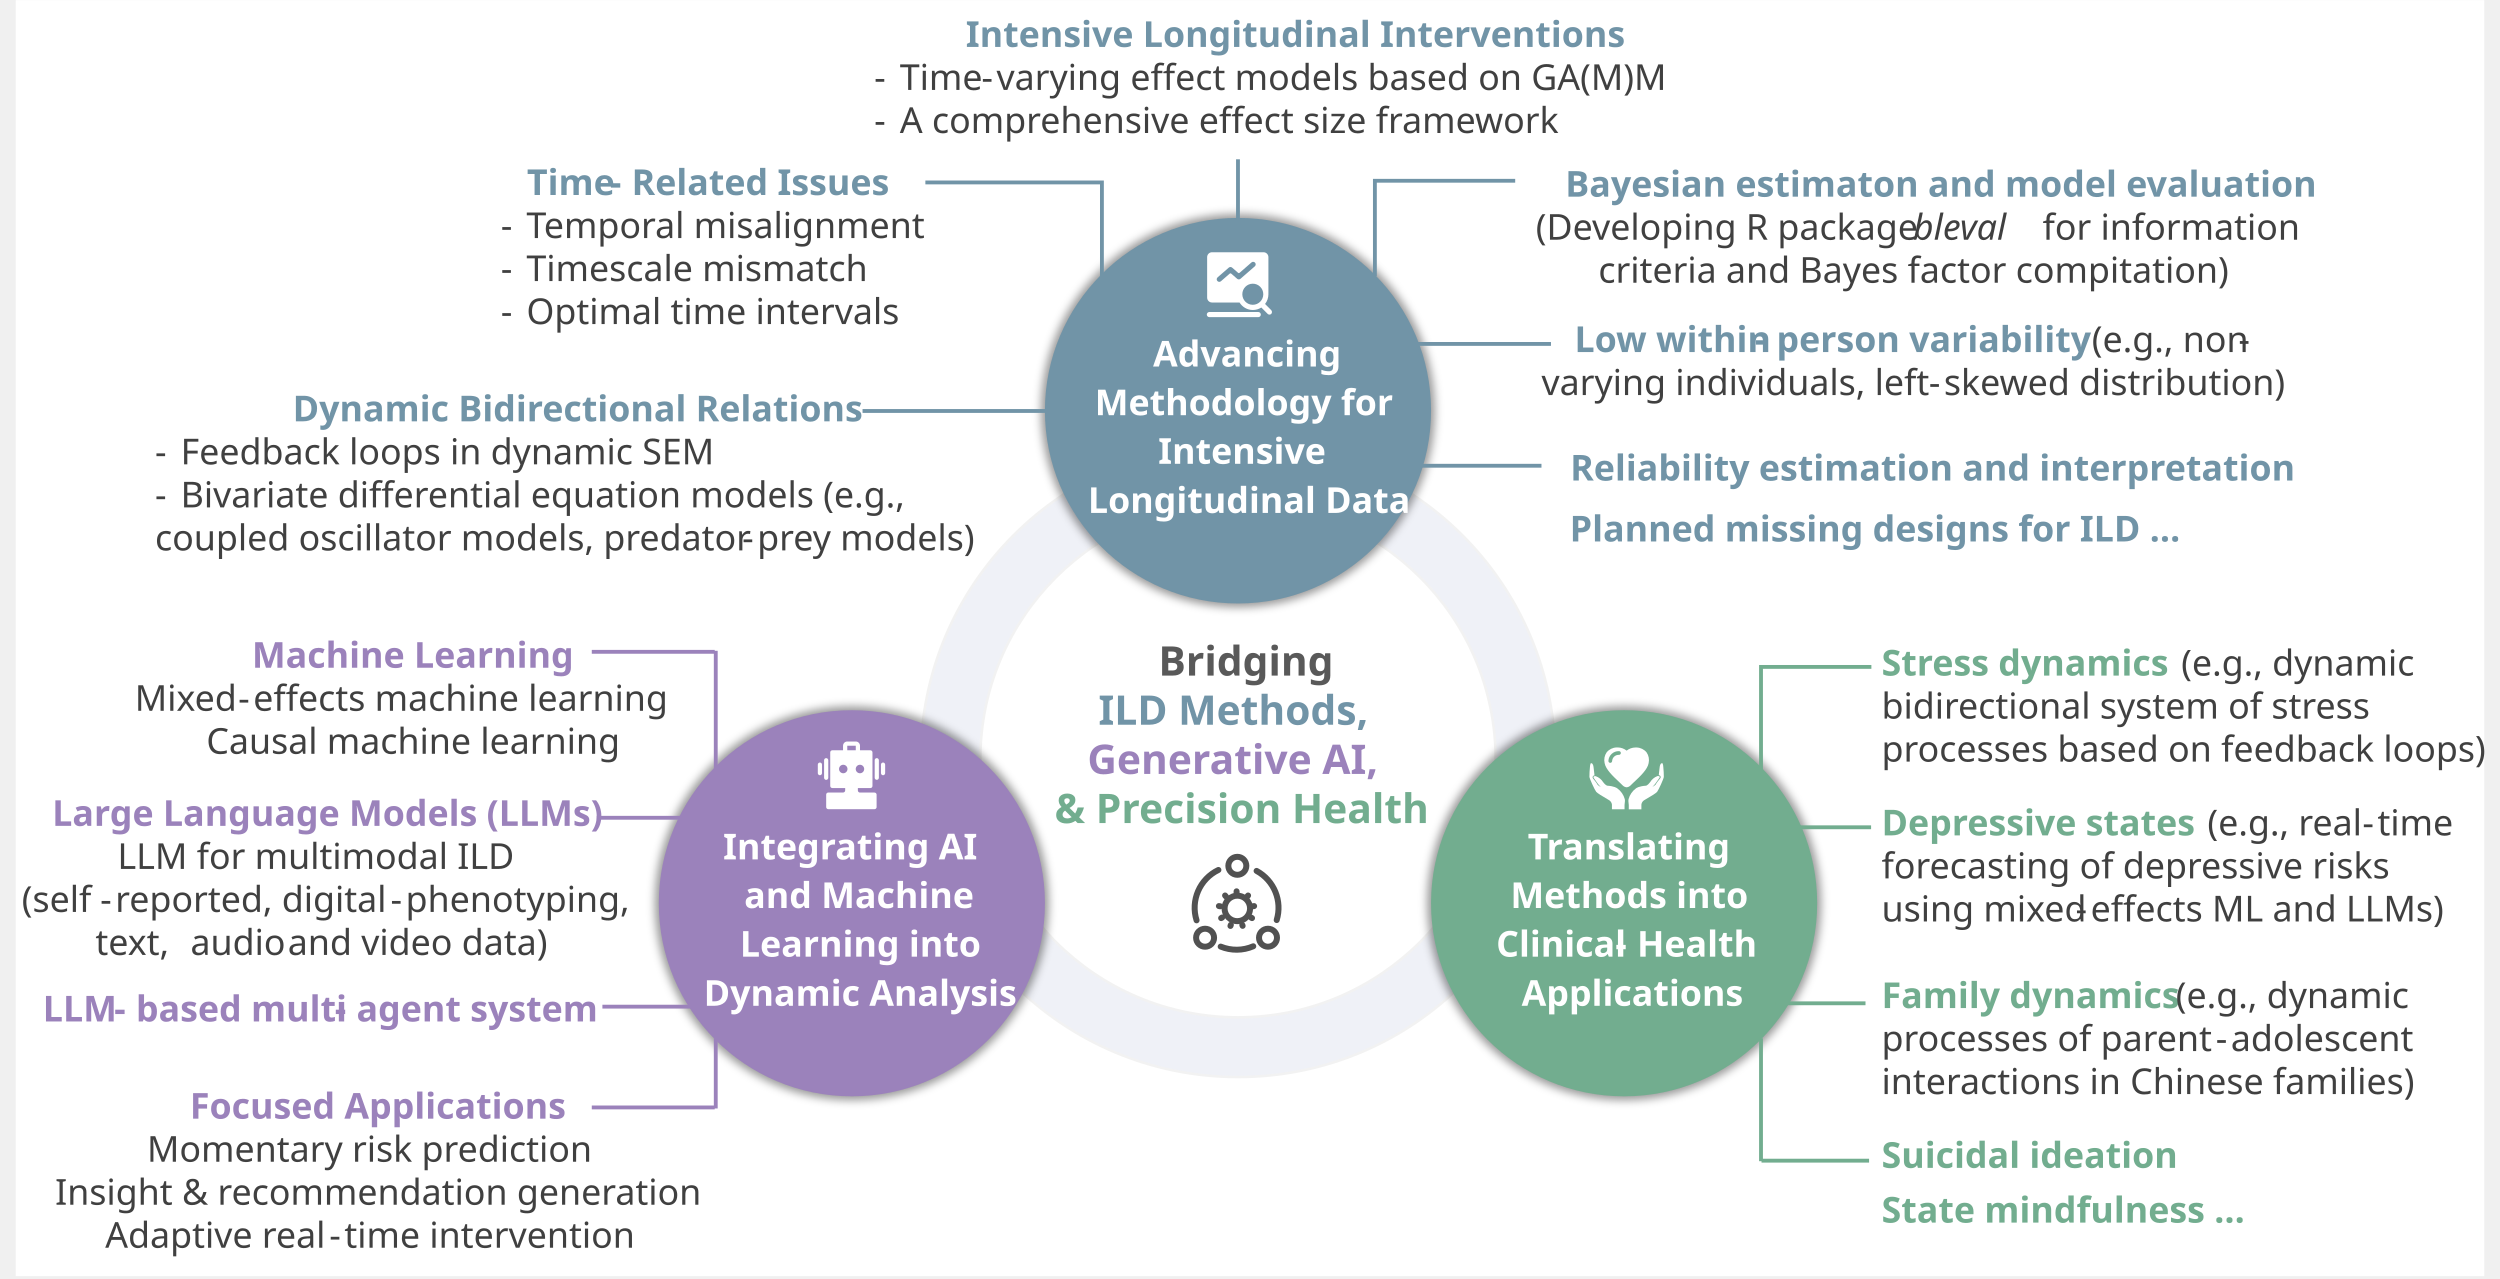
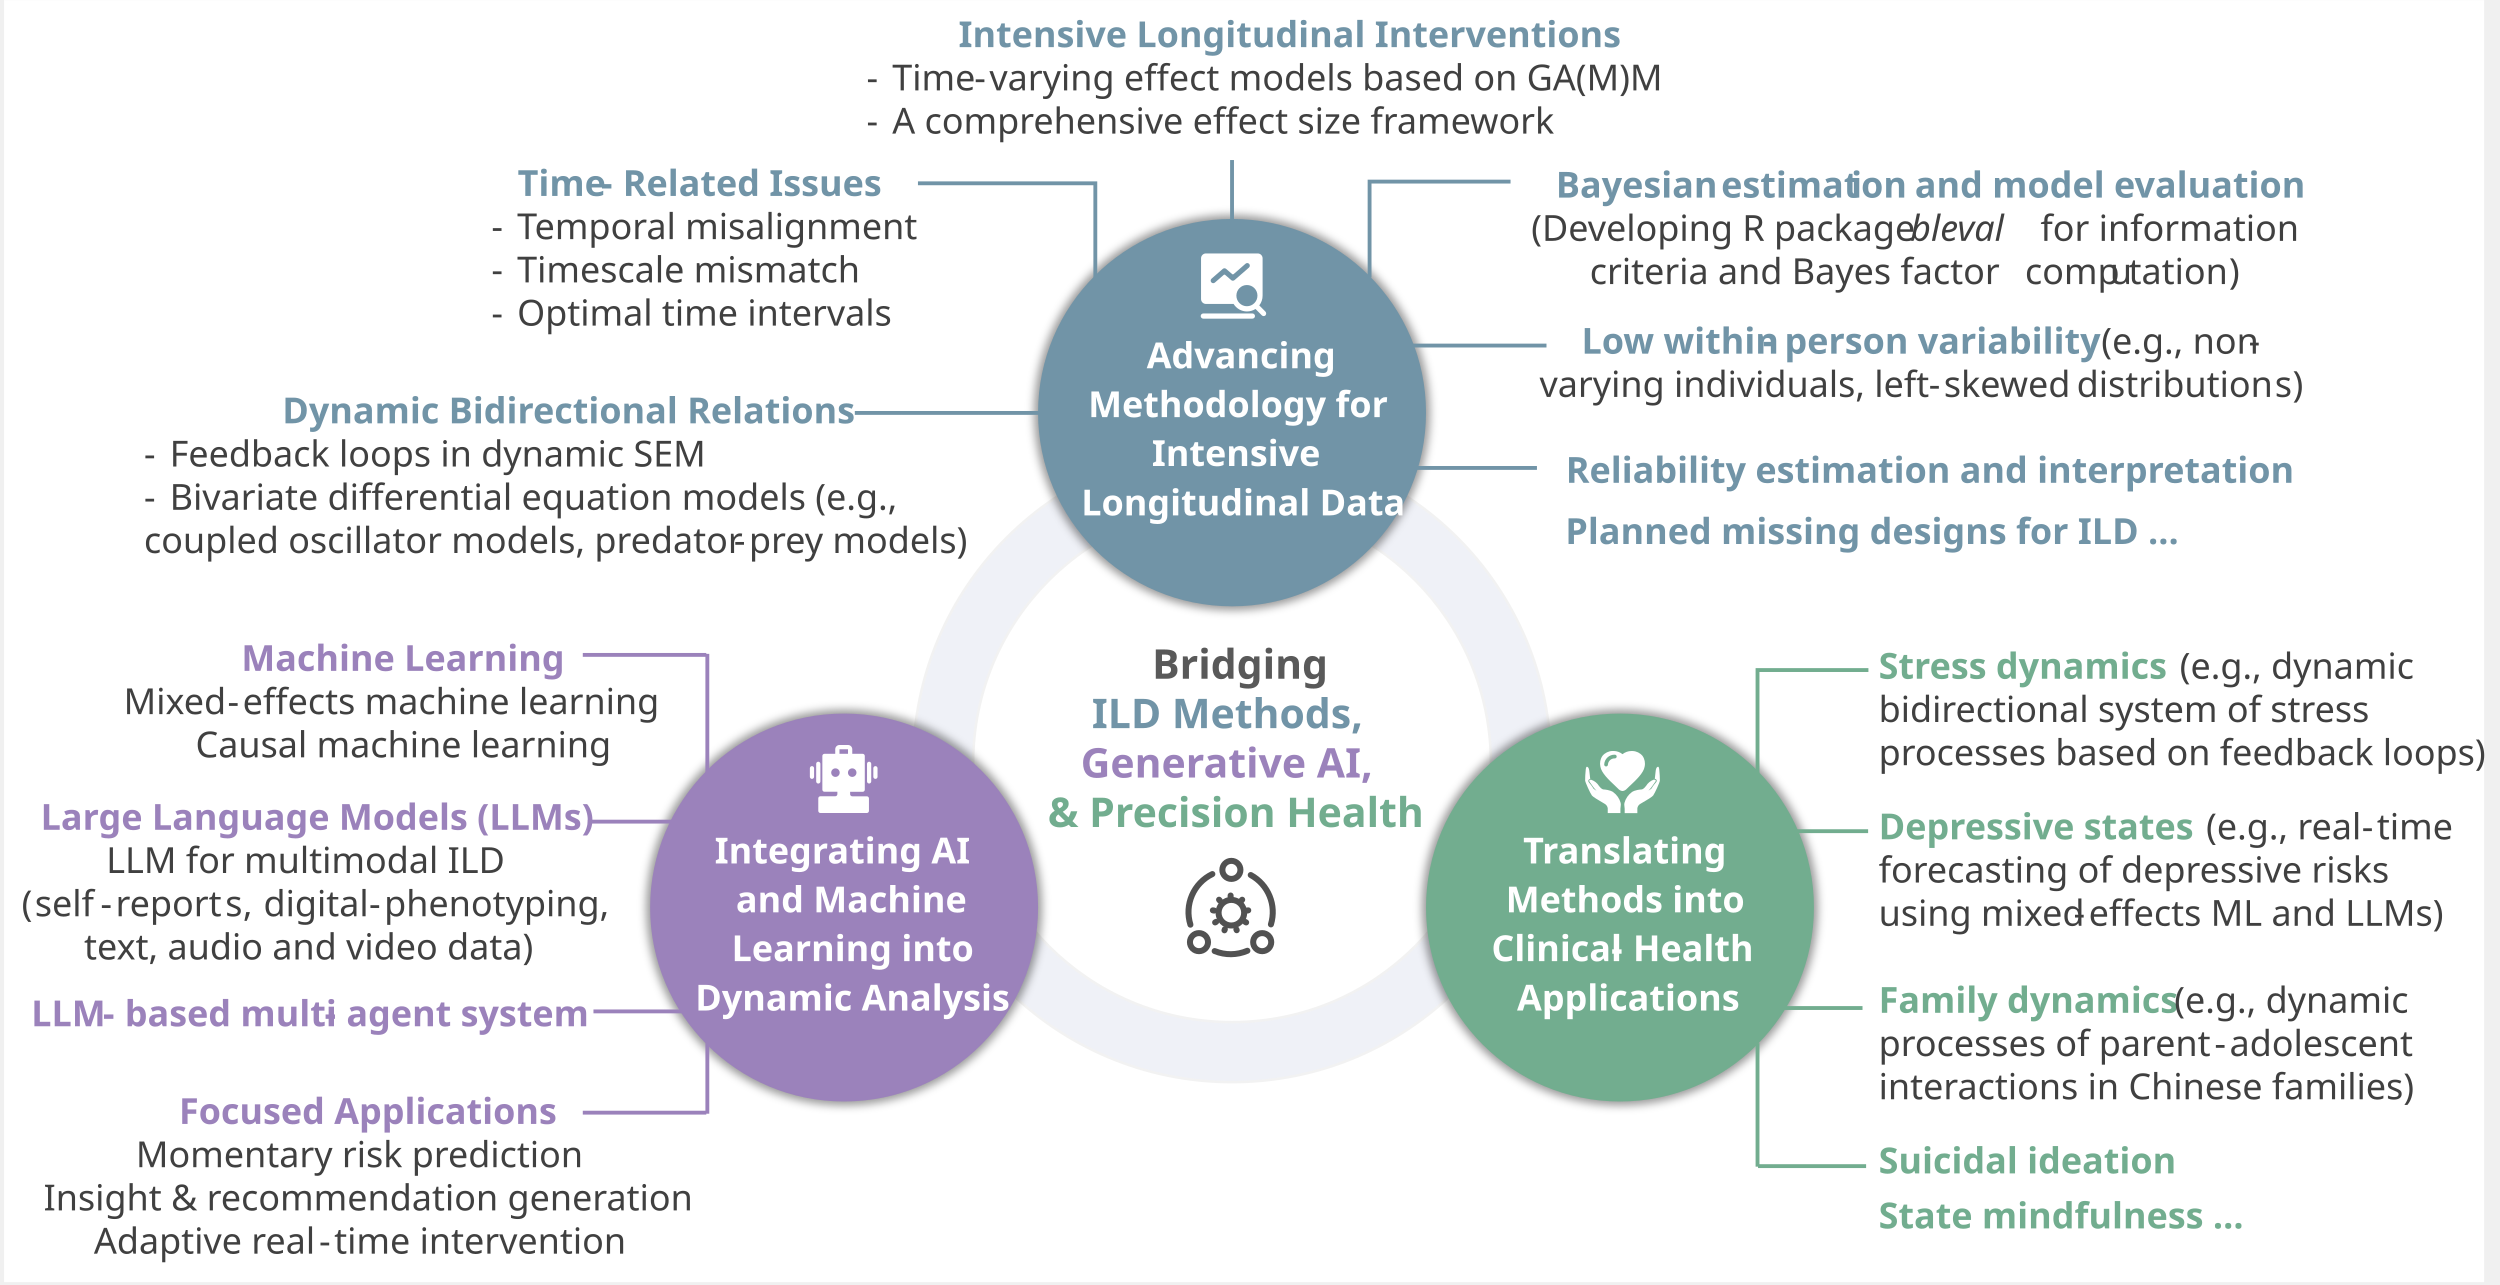
- <svg xmlns="http://www.w3.org/2000/svg" width="4474" height="2288" xml:space="preserve" overflow="hidden">
+ <svg xmlns="http://www.w3.org/2000/svg" width="4453" height="2288" xml:space="preserve" overflow="hidden">
  <defs>
    <filter id="fx0" x="-10%" y="-10%" width="120%" height="120%" filterUnits="userSpaceOnUse" primitiveUnits="userSpaceOnUse">
      <feComponentTransfer color-interpolation-filters="sRGB">
        <feFuncR type="discrete" tableValues="0 0" />
        <feFuncG type="discrete" tableValues="0 0" />
        <feFuncB type="discrete" tableValues="0 0" />
        <feFuncA type="linear" slope="0.4" intercept="0" />
      </feComponentTransfer>
      <feGaussianBlur stdDeviation="7.639 7.639" />
    </filter>
    <filter id="fx1" x="-10%" y="-10%" width="120%" height="120%" filterUnits="userSpaceOnUse" primitiveUnits="userSpaceOnUse">
      <feComponentTransfer color-interpolation-filters="sRGB">
        <feFuncR type="discrete" tableValues="0 0" />
        <feFuncG type="discrete" tableValues="0 0" />
        <feFuncB type="discrete" tableValues="0 0" />
        <feFuncA type="linear" slope="0.4" intercept="0" />
      </feComponentTransfer>
      <feGaussianBlur stdDeviation="7.639 7.639" />
    </filter>
    <filter id="fx2" x="-10%" y="-10%" width="120%" height="120%" filterUnits="userSpaceOnUse" primitiveUnits="userSpaceOnUse">
      <feComponentTransfer color-interpolation-filters="sRGB">
        <feFuncR type="discrete" tableValues="0 0" />
        <feFuncG type="discrete" tableValues="0 0" />
        <feFuncB type="discrete" tableValues="0 0" />
        <feFuncA type="linear" slope="0.4" intercept="0" />
      </feComponentTransfer>
      <feGaussianBlur stdDeviation="7.639 7.639" />
    </filter>
  </defs>
-   <g transform="translate(30 -45)">
+   <g transform="translate(9 -45)">
    <rect x="0.5" y="47.5" width="4413" height="2279" stroke="#FFFFFF" stroke-width="4.583" stroke-miterlimit="8" fill="#FFFFFF" />
    <path d="M1617.5 1404.5C1617.5 1090.8 1871.8 836.5 2185.5 836.5 2499.2 836.5 2753.5 1090.8 2753.5 1404.5 2753.5 1718.2 2499.2 1972.5 2185.5 1972.5 1871.8 1972.5 1617.5 1718.2 1617.5 1404.5ZM1724.39 1404.5C1724.39 1659.17 1930.83 1865.61 2185.5 1865.61 2440.17 1865.61 2646.61 1659.17 2646.61 1404.5 2646.61 1149.83 2440.17 943.386 2185.5 943.386 1930.83 943.386 1724.39 1149.83 1724.39 1404.5Z" stroke="#F2F2F2" stroke-width="4.583" stroke-miterlimit="8" fill="#EFF1F7" fill-rule="evenodd" />
    <g filter="url(#fx0)" transform="translate(1809 404)">
      <g>
        <path d="M24.09 376C24.09 181.651 181.869 24.1 376.5 24.1 571.131 24.1 728.91 181.651 728.91 376 728.91 570.349 571.131 727.9 376.5 727.9 181.869 727.9 24.09 570.349 24.09 376Z" fill="#7194A7" fill-rule="evenodd" />
      </g>
    </g>
    <path d="M1840 780C1840 589.462 1994.69 435 2185.5 435 2376.31 435 2531 589.462 2531 780 2531 970.538 2376.31 1125 2185.5 1125 1994.69 1125 1840 970.538 1840 780Z" fill="#7194A7" fill-rule="evenodd" />
    <text fill="#FFFFFF" font-family="Comic Sans MS,Comic Sans MS_MSFontService,sans-serif" font-weight="700" font-size="64" transform="matrix(1 0 0 1 2033.5 701)">Advancing </text>
    <text fill="#FFFFFF" font-family="Comic Sans MS,Comic Sans MS_MSFontService,sans-serif" font-weight="700" font-size="64" transform="matrix(1 0 0 1 1929.23 788)">Methodology for </text>
    <text fill="#FFFFFF" font-family="Comic Sans MS,Comic Sans MS_MSFontService,sans-serif" font-weight="700" font-size="64" transform="matrix(1 0 0 1 2042.66 875)">Intensive </text>
    <text fill="#FFFFFF" font-family="Comic Sans MS,Comic Sans MS_MSFontService,sans-serif" font-weight="700" font-size="64" transform="matrix(1 0 0 1 1916.9 963)">Longitudinal Data</text>
    <g filter="url(#fx1)" transform="translate(1118 1285)">
      <g>
        <path d="M24.09 376.5C24.09 181.869 181.87 24.09 376.5 24.09 571.131 24.09 728.91 181.869 728.91 376.5 728.91 571.131 571.131 728.91 376.5 728.91 181.87 728.91 24.09 571.131 24.09 376.5Z" fill="#9B82BB" fill-rule="evenodd" />
      </g>
    </g>
    <path d="M1149 1661.5C1149 1470.69 1303.69 1316 1494.5 1316 1685.31 1316 1840 1470.69 1840 1661.5 1840 1852.31 1685.31 2007 1494.5 2007 1303.69 2007 1149 1852.31 1149 1661.5Z" fill="#9B82BB" fill-rule="evenodd" />
    <text fill="#FFFFFF" font-family="Comic Sans MS,Comic Sans MS_MSFontService,sans-serif" font-weight="700" font-size="64" transform="matrix(1 0 0 1 1263.97 1583)">Integrating AI </text>
    <text fill="#FFFFFF" font-family="Comic Sans MS,Comic Sans MS_MSFontService,sans-serif" font-weight="700" font-size="64" transform="matrix(1 0 0 1 1301.78 1670)">and Machine </text>
    <text fill="#FFFFFF" font-family="Comic Sans MS,Comic Sans MS_MSFontService,sans-serif" font-weight="700" font-size="64" transform="matrix(1 0 0 1 1294.06 1757)">Learning into </text>
    <text fill="#FFFFFF" font-family="Comic Sans MS,Comic Sans MS_MSFontService,sans-serif" font-weight="700" font-size="64" transform="matrix(1 0 0 1 1229.32 1845)">Dynamic Analysis</text>
    <g filter="url(#fx2)" transform="translate(2500 1285)">
      <g>
        <path d="M24.09 376.5C24.09 181.869 181.869 24.09 376.5 24.09 571.131 24.09 728.91 181.869 728.91 376.5 728.91 571.131 571.131 728.91 376.5 728.91 181.869 728.91 24.09 571.131 24.09 376.5Z" fill="#72AD8F" fill-rule="evenodd" />
      </g>
    </g>
    <path d="M2531 1661.5C2531 1470.69 2685.69 1316 2876.5 1316 3067.31 1316 3222 1470.69 3222 1661.5 3222 1852.31 3067.31 2007 2876.5 2007 2685.69 2007 2531 1852.31 2531 1661.5Z" fill="#72AD8F" fill-rule="evenodd" />
    <text fill="#FFFFFF" font-family="Comic Sans MS,Comic Sans MS_MSFontService,sans-serif" font-weight="700" font-size="64" transform="matrix(1 0 0 1 2703.98 1583)">Translating </text>
    <text fill="#FFFFFF" font-family="Comic Sans MS,Comic Sans MS_MSFontService,sans-serif" font-weight="700" font-size="64" transform="matrix(1 0 0 1 2673.05 1670)">Methods into </text>
    <text fill="#FFFFFF" font-family="Comic Sans MS,Comic Sans MS_MSFontService,sans-serif" font-weight="700" font-size="64" transform="matrix(1 0 0 1 2647.56 1757)">Clinical</text>
    <text fill="#FFFFFF" font-family="Comic Sans MS,Comic Sans MS_MSFontService,sans-serif" font-weight="700" font-size="64" transform="matrix(1 0 0 1 2860.69 1757)">-</text>
    <text fill="#FFFFFF" font-family="Comic Sans MS,Comic Sans MS_MSFontService,sans-serif" font-weight="700" font-size="64" transform="matrix(1 0 0 1 2899.65 1757)">Health </text>
    <text fill="#FFFFFF" font-family="Comic Sans MS,Comic Sans MS_MSFontService,sans-serif" font-weight="700" font-size="64" transform="matrix(1 0 0 1 2693.1 1845)">Applications</text>
    <text fill="#7194A7" font-family="Comic Sans MS,Comic Sans MS_MSFontService,sans-serif" font-weight="700" font-size="64" transform="matrix(1 0 0 1 2780 905)">Reliability estimation and interpretation</text>
    <text fill="#7194A7" font-family="Comic Sans MS,Comic Sans MS_MSFontService,sans-serif" font-weight="700" font-size="64" transform="matrix(1 0 0 1 912.958 394)">Time</text>
    <text fill="#7194A7" font-family="Comic Sans MS,Comic Sans MS_MSFontService,sans-serif" font-weight="700" font-size="64" transform="matrix(1 0 0 1 1061.34 394)">-</text>
    <text fill="#7194A7" font-family="Comic Sans MS,Comic Sans MS_MSFontService,sans-serif" font-weight="700" font-size="64" transform="matrix(1 0 0 1 1100.3 394)">Related Issues</text>
    <text fill="#404040" font-family="Comic Sans MS,Comic Sans MS_MSFontService,sans-serif" font-weight="400" font-size="64" transform="matrix(1 0 0 1 866.277 471)">-</text>
    <text fill="#404040" font-family="Comic Sans MS,Comic Sans MS_MSFontService,sans-serif" font-weight="400" font-size="64" transform="matrix(1 0 0 1 912.11 471)">Temporal misalignment</text>
    <text fill="#404040" font-family="Comic Sans MS,Comic Sans MS_MSFontService,sans-serif" font-weight="400" font-size="64" transform="matrix(1 0 0 1 866.277 548)">-</text>
    <text fill="#404040" font-family="Comic Sans MS,Comic Sans MS_MSFontService,sans-serif" font-weight="400" font-size="64" transform="matrix(1 0 0 1 912.11 548)">Timescale mismatch</text>
    <text fill="#404040" font-family="Comic Sans MS,Comic Sans MS_MSFontService,sans-serif" font-weight="400" font-size="64" transform="matrix(1 0 0 1 866.277 625)">-</text>
    <text fill="#404040" font-family="Comic Sans MS,Comic Sans MS_MSFontService,sans-serif" font-weight="400" font-size="64" transform="matrix(1 0 0 1 912.11 625)">Optimal time intervals</text>
    <text fill="#7194A7" font-family="Comic Sans MS,Comic Sans MS_MSFontService,sans-serif" font-weight="700" font-size="64" transform="matrix(1 0 0 1 493.77 799)">Dynamic Bidirectional Relations</text>
    <text fill="#404040" font-family="Comic Sans MS,Comic Sans MS_MSFontService,sans-serif" font-weight="400" font-size="64" transform="matrix(1 0 0 1 247.416 876)">-</text>
    <text fill="#404040" font-family="Comic Sans MS,Comic Sans MS_MSFontService,sans-serif" font-weight="400" font-size="64" transform="matrix(1 0 0 1 293.25 876)">Feedback loops in dynamic SEM</text>
    <text fill="#404040" font-family="Comic Sans MS,Comic Sans MS_MSFontService,sans-serif" font-weight="400" font-size="64" transform="matrix(1 0 0 1 247.416 953)">-</text>
    <text fill="#404040" font-family="Comic Sans MS,Comic Sans MS_MSFontService,sans-serif" font-weight="400" font-size="64" transform="matrix(1 0 0 1 293.25 953)">Bivariate differential equation models (e.g., </text>
    <text fill="#404040" font-family="Comic Sans MS,Comic Sans MS_MSFontService,sans-serif" font-weight="400" font-size="64" transform="matrix(1 0 0 1 247.416 1030)">coupled oscillator models, predator</text>
    <text fill="#404040" font-family="Comic Sans MS,Comic Sans MS_MSFontService,sans-serif" font-weight="400" font-size="64" transform="matrix(1 0 0 1 1298.15 1030)">-</text>
    <text fill="#404040" font-family="Comic Sans MS,Comic Sans MS_MSFontService,sans-serif" font-weight="400" font-size="64" transform="matrix(1 0 0 1 1325.07 1030)">prey models)</text>
    <path d="M1629.5 371.5 1941.99 371.5 1941.99 536.565" stroke="#7194A7" stroke-width="6.875" stroke-linecap="square" stroke-miterlimit="8" stroke-dasharray="20.625 6.875" fill="none" fill-rule="evenodd" />
    <path d="M0 0 247.647 0 247.647 167.412" stroke="#7194A7" stroke-width="6.875" stroke-linecap="square" stroke-miterlimit="8" stroke-dasharray="20.625 6.875" fill="none" fill-rule="evenodd" transform="matrix(-1 1.22465e-16 1.22465e-16 1 2678.15 368.5)" />
    <text fill="#9B82BB" font-family="Comic Sans MS,Comic Sans MS_MSFontService,sans-serif" font-weight="700" font-size="64" transform="matrix(1 0 0 1 420.867 1240)">Machine Learning</text>
    <text fill="#404040" font-family="Comic Sans MS,Comic Sans MS_MSFontService,sans-serif" font-weight="400" font-size="64" transform="matrix(1 0 0 1 211.18 1317)">Mixed</text>
    <text fill="#404040" font-family="Comic Sans MS,Comic Sans MS_MSFontService,sans-serif" font-weight="400" font-size="64" transform="matrix(1 0 0 1 396.232 1317)">-</text>
    <text fill="#404040" font-family="Comic Sans MS,Comic Sans MS_MSFontService,sans-serif" font-weight="400" font-size="64" transform="matrix(1 0 0 1 423.159 1317)">effects machine learning</text>
    <text fill="#404040" font-family="Comic Sans MS,Comic Sans MS_MSFontService,sans-serif" font-weight="400" font-size="64" transform="matrix(1 0 0 1 339.238 1394)">Causal machine learning</text>
    <text fill="#9B82BB" font-family="Comic Sans MS,Comic Sans MS_MSFontService,sans-serif" font-weight="700" font-size="64" transform="matrix(1 0 0 1 309.797 2047)">Focused Applications</text>
    <text fill="#404040" font-family="Comic Sans MS,Comic Sans MS_MSFontService,sans-serif" font-weight="400" font-size="64" transform="matrix(1 0 0 1 233.026 2124)">Momentary risk prediction</text>
    <text fill="#404040" font-family="Comic Sans MS,Comic Sans MS_MSFontService,sans-serif" font-weight="400" font-size="64" transform="matrix(1 0 0 1 68.5991 2201)">Insight &amp; recommendation generation</text>
    <text fill="#404040" font-family="Comic Sans MS,Comic Sans MS_MSFontService,sans-serif" font-weight="400" font-size="64" transform="matrix(1 0 0 1 158.249 2278)">Adaptive real</text>
    <text fill="#404040" font-family="Comic Sans MS,Comic Sans MS_MSFontService,sans-serif" font-weight="400" font-size="64" transform="matrix(1 0 0 1 559.291 2278)">-</text>
    <text fill="#404040" font-family="Comic Sans MS,Comic Sans MS_MSFontService,sans-serif" font-weight="400" font-size="64" transform="matrix(1 0 0 1 586.218 2278)">time intervention</text>
    <path d="M1032.5 1211.5 1250.91 1211.5 1250.91 1417.49" stroke="#9B82BB" stroke-width="6.875" stroke-linecap="square" stroke-miterlimit="8" stroke-dasharray="20.625 6.875" fill="none" fill-rule="evenodd" />
    <text fill="#9B82BB" font-family="Comic Sans MS,Comic Sans MS_MSFontService,sans-serif" font-weight="700" font-size="64" transform="matrix(1 0 0 1 63.3301 1523)">Large Language Models (LLMs)</text>
    <text fill="#404040" font-family="Comic Sans MS,Comic Sans MS_MSFontService,sans-serif" font-weight="400" font-size="64" transform="matrix(1 0 0 1 180.205 1600)">LLM for multimodal ILD </text>
-     <text fill="#404040" font-family="Comic Sans MS,Comic Sans MS_MSFontService,sans-serif" font-weight="400" font-size="64" transform="matrix(1 0 0 1 8.90303 1677)">(self</text>
-     <text fill="#404040" font-family="Comic Sans MS,Comic Sans MS_MSFontService,sans-serif" font-weight="400" font-size="64" transform="matrix(1 0 0 1 149.268 1677)">-</text>
-     <text fill="#404040" font-family="Comic Sans MS,Comic Sans MS_MSFontService,sans-serif" font-weight="400" font-size="64" transform="matrix(1 0 0 1 176.195 1677)">reported, digital</text>
-     <text fill="#404040" font-family="Comic Sans MS,Comic Sans MS_MSFontService,sans-serif" font-weight="400" font-size="64" transform="matrix(1 0 0 1 668.903 1677)">-</text>
-     <text fill="#404040" font-family="Comic Sans MS,Comic Sans MS_MSFontService,sans-serif" font-weight="400" font-size="64" transform="matrix(1 0 0 1 695.83 1677)">phenotyping, </text>
-     <text fill="#404040" font-family="Comic Sans MS,Comic Sans MS_MSFontService,sans-serif" font-weight="400" font-size="64" transform="matrix(1 0 0 1 140.674 1754)">text, </text>
-     <text fill="#404040" font-family="Comic Sans MS,Comic Sans MS_MSFontService,sans-serif" font-weight="400" font-size="64" transform="matrix(1 0 0 1 310.83 1754)">audio </text>
-     <text fill="#404040" font-family="Comic Sans MS,Comic Sans MS_MSFontService,sans-serif" font-weight="400" font-size="64" transform="matrix(1 0 0 1 484.997 1754)">and video data)</text>
+     <text fill="#404040" font-family="Comic Sans MS,Comic Sans MS_MSFontService,sans-serif" font-weight="400" font-size="64" transform="matrix(1 0 0 1 29.528 1677)">(</text>
+     <text fill="#404040" font-family="Comic Sans MS,Comic Sans MS_MSFontService,sans-serif" font-weight="400" font-size="64" transform="matrix(1 0 0 1 53.0176 1677)">self</text>
+     <text fill="#404040" font-family="Comic Sans MS,Comic Sans MS_MSFontService,sans-serif" font-weight="400" font-size="64" transform="matrix(1 0 0 1 169.893 1677)">-</text>
+     <text fill="#404040" font-family="Comic Sans MS,Comic Sans MS_MSFontService,sans-serif" font-weight="400" font-size="64" transform="matrix(1 0 0 1 196.82 1677)">report</text>
+     <text fill="#404040" font-family="Comic Sans MS,Comic Sans MS_MSFontService,sans-serif" font-weight="400" font-size="64" transform="matrix(1 0 0 1 392.184 1677)">s</text>
+     <text fill="#404040" font-family="Comic Sans MS,Comic Sans MS_MSFontService,sans-serif" font-weight="400" font-size="64" transform="matrix(1 0 0 1 423.695 1677)">, </text>
+     <text fill="#404040" font-family="Comic Sans MS,Comic Sans MS_MSFontService,sans-serif" font-weight="400" font-size="64" transform="matrix(1 0 0 1 460.361 1677)">digital</text>
+     <text fill="#404040" font-family="Comic Sans MS,Comic Sans MS_MSFontService,sans-serif" font-weight="400" font-size="64" transform="matrix(1 0 0 1 648.278 1677)">-</text>
+     <text fill="#404040" font-family="Comic Sans MS,Comic Sans MS_MSFontService,sans-serif" font-weight="400" font-size="64" transform="matrix(1 0 0 1 675.205 1677)">phenotyping, </text>
+     <text fill="#404040" font-family="Comic Sans MS,Comic Sans MS_MSFontService,sans-serif" font-weight="400" font-size="64" transform="matrix(1 0 0 1 140.674 1754)">text, audio and video data)</text>
    <path d="M0 0 218.414 0 218.414 120.373" stroke="#9B82BB" stroke-width="6.875" stroke-linecap="square" stroke-miterlimit="8" stroke-dasharray="20.625 6.875" fill="none" fill-rule="evenodd" transform="matrix(1 0 0 -1 1032.5 2026.87)" />
    <path d="M0 0 154.558 0" stroke="#9B82BB" stroke-width="6.875" stroke-linecap="square" stroke-miterlimit="8" stroke-dasharray="20.625 6.875" fill="none" fill-rule="evenodd" transform="matrix(-1 0 0 1 1196.06 1508.5)" />
    <path d="M3121.5 1418.44 3121.5 1238.5 3315.59 1238.5" stroke="#72AD8F" stroke-width="6.875" stroke-linecap="square" stroke-miterlimit="8" stroke-dasharray="20.625 6.875" fill="none" fill-rule="evenodd" />
    <text fill="#72AD8F" font-family="Comic Sans MS,Comic Sans MS_MSFontService,sans-serif" font-weight="700" font-size="64" transform="matrix(1 0 0 1 3337.22 1254)">Stress dynamics </text>
    <text fill="#404040" font-family="Comic Sans MS,Comic Sans MS_MSFontService,sans-serif" font-weight="400" font-size="64" transform="matrix(1 0 0 1 3873.47 1254)">(e.g., dynamic </text>
    <text fill="#404040" font-family="Comic Sans MS,Comic Sans MS_MSFontService,sans-serif" font-weight="400" font-size="64" transform="matrix(1 0 0 1 3337.22 1331)">bidirectional system of stress </text>
    <text fill="#404040" font-family="Comic Sans MS,Comic Sans MS_MSFontService,sans-serif" font-weight="400" font-size="64" transform="matrix(1 0 0 1 3337.22 1408)">processes based on feedback loops)</text>
    <text fill="#72AD8F" font-family="Comic Sans MS,Comic Sans MS_MSFontService,sans-serif" font-weight="700" font-size="64" transform="matrix(1 0 0 1 3337.22 1540)">Depressive states </text>
    <text fill="#404040" font-family="Comic Sans MS,Comic Sans MS_MSFontService,sans-serif" font-weight="400" font-size="64" transform="matrix(1 0 0 1 3920.45 1540)">(e.g., real</text>
    <text fill="#404040" font-family="Comic Sans MS,Comic Sans MS_MSFontService,sans-serif" font-weight="400" font-size="64" transform="matrix(1 0 0 1 4197.75 1540)">-</text>
    <text fill="#404040" font-family="Comic Sans MS,Comic Sans MS_MSFontService,sans-serif" font-weight="400" font-size="64" transform="matrix(1 0 0 1 4224.67 1540)">time </text>
    <text fill="#404040" font-family="Comic Sans MS,Comic Sans MS_MSFontService,sans-serif" font-weight="400" font-size="64" transform="matrix(1 0 0 1 3337.22 1617)">forecasting of depressive risks </text>
    <text fill="#404040" font-family="Comic Sans MS,Comic Sans MS_MSFontService,sans-serif" font-weight="400" font-size="64" transform="matrix(1 0 0 1 3337.22 1694)">using mixed</text>
    <text fill="#404040" font-family="Comic Sans MS,Comic Sans MS_MSFontService,sans-serif" font-weight="400" font-size="64" transform="matrix(1 0 0 1 3684.41 1694)">-</text>
    <text fill="#404040" font-family="Comic Sans MS,Comic Sans MS_MSFontService,sans-serif" font-weight="400" font-size="64" transform="matrix(1 0 0 1 3711.34 1694)">effects ML and LLMs)</text>
    <text fill="#7194A7" font-family="Comic Sans MS,Comic Sans MS_MSFontService,sans-serif" font-weight="700" font-size="64" transform="matrix(1 0 0 1 1698.31 129)">Intensive Longitudinal Interventions</text>
    <text fill="#404040" font-family="Comic Sans MS,Comic Sans MS_MSFontService,sans-serif" font-weight="400" font-size="64" transform="matrix(1 0 0 1 1534.45 206)">-</text>
    <text fill="#404040" font-family="Comic Sans MS,Comic Sans MS_MSFontService,sans-serif" font-weight="400" font-size="64" transform="matrix(1 0 0 1 1580.29 206)">Time</text>
    <text fill="#404040" font-family="Comic Sans MS,Comic Sans MS_MSFontService,sans-serif" font-weight="400" font-size="64" transform="matrix(1 0 0 1 1726.38 206)">-</text>
    <text fill="#404040" font-family="Comic Sans MS,Comic Sans MS_MSFontService,sans-serif" font-weight="400" font-size="64" transform="matrix(1 0 0 1 1753.31 206)">varying effect models based on GA(M)M</text>
    <text fill="#404040" font-family="Comic Sans MS,Comic Sans MS_MSFontService,sans-serif" font-weight="400" font-size="64" transform="matrix(1 0 0 1 1534.45 283)">-</text>
    <text fill="#404040" font-family="Comic Sans MS,Comic Sans MS_MSFontService,sans-serif" font-weight="400" font-size="64" transform="matrix(1 0 0 1 1580.29 283)">A comprehensive effect size framework</text>
    <text fill="#7194A7" font-family="Comic Sans MS,Comic Sans MS_MSFontService,sans-serif" font-weight="700" font-size="64" transform="matrix(1 0 0 1 2779.11 1014)">Planned missing designs for ILD …</text>
-     <text fill="#7194A7" font-family="Comic Sans MS,Comic Sans MS_MSFontService,sans-serif" font-weight="700" font-size="64" transform="matrix(1 0 0 1 2771.13 397)">Bayesian estimaton and model evaluation </text>
+     <text fill="#7194A7" font-family="Comic Sans MS,Comic Sans MS_MSFontService,sans-serif" font-weight="700" font-size="64" transform="matrix(1 0 0 1 2762.26 397)">Bayesian </text>
+     <text fill="#7194A7" font-family="Comic Sans MS,Comic Sans MS_MSFontService,sans-serif" font-weight="700" font-size="64" transform="matrix(1 0 0 1 3056.74 397)">estimat</text>
+     <text fill="#7194A7" font-family="Comic Sans MS,Comic Sans MS_MSFontService,sans-serif" font-weight="700" font-size="64" transform="matrix(1 0 0 1 3288.2 397)">i</text>
+     <text fill="#7194A7" font-family="Comic Sans MS,Comic Sans MS_MSFontService,sans-serif" font-weight="700" font-size="64" transform="matrix(1 0 0 1 3305.96 397)">on </text>
+     <text fill="#7194A7" font-family="Comic Sans MS,Comic Sans MS_MSFontService,sans-serif" font-weight="700" font-size="64" transform="matrix(1 0 0 1 3401.64 397)">and model evaluation </text>
    <text fill="#404040" font-family="Comic Sans MS,Comic Sans MS_MSFontService,sans-serif" font-weight="400" font-size="64" transform="matrix(1 0 0 1 2718.42 474)">(Developing R package </text>
    <text fill="#404040" font-family="Consolas,Consolas_MSFontService,sans-serif" font-style="italic" font-weight="400" font-size="64" transform="matrix(1 0 0 1 3393.32 474)">bleval</text>
    <text fill="#404040" font-family="Comic Sans MS,Comic Sans MS_MSFontService,sans-serif" font-weight="400" font-size="64" transform="matrix(1 0 0 1 3625.35 474)">for information </text>
-     <text fill="#404040" font-family="Comic Sans MS,Comic Sans MS_MSFontService,sans-serif" font-weight="400" font-size="64" transform="matrix(1 0 0 1 2830.44 551)">criteria and Bayes factor compitation)</text>
-     <text fill="#7194A7" font-family="Comic Sans MS,Comic Sans MS_MSFontService,sans-serif" font-weight="700" font-size="64" transform="matrix(1 0 0 1 2787.63 675)">Low within</text>
-     <text fill="#7194A7" font-family="Comic Sans MS,Comic Sans MS_MSFontService,sans-serif" font-weight="700" font-size="64" transform="matrix(1 0 0 1 3110.19 675)">-</text>
-     <text fill="#7194A7" font-family="Comic Sans MS,Comic Sans MS_MSFontService,sans-serif" font-weight="700" font-size="64" transform="matrix(1 0 0 1 3149.14 675)">person variability </text>
-     <text fill="#404040" font-family="Comic Sans MS,Comic Sans MS_MSFontService,sans-serif" font-weight="400" font-size="64" transform="matrix(1 0 0 1 3713.47 675)">(e.g., non</text>
-     <text fill="#404040" font-family="Comic Sans MS,Comic Sans MS_MSFontService,sans-serif" font-weight="400" font-size="64" transform="matrix(1 0 0 1 3975.86 675)">-</text>
-     <text fill="#404040" font-family="Comic Sans MS,Comic Sans MS_MSFontService,sans-serif" font-weight="400" font-size="64" transform="matrix(1 0 0 1 2728.62 752)">varying individuals, left</text>
-     <text fill="#404040" font-family="Comic Sans MS,Comic Sans MS_MSFontService,sans-serif" font-weight="400" font-size="64" transform="matrix(1 0 0 1 3421.85 752)">-</text>
-     <text fill="#404040" font-family="Comic Sans MS,Comic Sans MS_MSFontService,sans-serif" font-weight="400" font-size="64" transform="matrix(1 0 0 1 3448.78 752)">skewed distribution)</text>
+     <text fill="#404040" font-family="Comic Sans MS,Comic Sans MS_MSFontService,sans-serif" font-weight="400" font-size="64" transform="matrix(1 0 0 1 2822.69 551)">criteria and Bayes factor </text>
+     <text fill="#404040" font-family="Comic Sans MS,Comic Sans MS_MSFontService,sans-serif" font-weight="400" font-size="64" transform="matrix(1 0 0 1 3597.85 551)">comp</text>
+     <text fill="#404040" font-family="Comic Sans MS,Comic Sans MS_MSFontService,sans-serif" font-weight="400" font-size="64" transform="matrix(1 0 0 1 3749.1 551)">u</text>
+     <text fill="#404040" font-family="Comic Sans MS,Comic Sans MS_MSFontService,sans-serif" font-weight="400" font-size="64" transform="matrix(1 0 0 1 3782.33 551)">tation</text>
+     <text fill="#404040" font-family="Comic Sans MS,Comic Sans MS_MSFontService,sans-serif" font-weight="400" font-size="64" transform="matrix(1 0 0 1 3961.08 551)">)</text>
+     <text fill="#7194A7" font-family="Comic Sans MS,Comic Sans MS_MSFontService,sans-serif" font-weight="700" font-size="64" transform="matrix(1 0 0 1 2807.97 675)">Low within</text>
+     <text fill="#7194A7" font-family="Comic Sans MS,Comic Sans MS_MSFontService,sans-serif" font-weight="700" font-size="64" transform="matrix(1 0 0 1 3130.52 675)">-</text>
+     <text fill="#7194A7" font-family="Comic Sans MS,Comic Sans MS_MSFontService,sans-serif" font-weight="700" font-size="64" transform="matrix(1 0 0 1 3169.48 675)">person variability </text>
+     <text fill="#404040" font-family="Comic Sans MS,Comic Sans MS_MSFontService,sans-serif" font-weight="400" font-size="64" transform="matrix(1 0 0 1 3733.8 675)">(e.g., non</text>
+     <text fill="#404040" font-family="Comic Sans MS,Comic Sans MS_MSFontService,sans-serif" font-weight="400" font-size="64" transform="matrix(1 0 0 1 3996.2 675)">-</text>
+     <text fill="#404040" font-family="Comic Sans MS,Comic Sans MS_MSFontService,sans-serif" font-weight="400" font-size="64" transform="matrix(1 0 0 1 2733.21 752)">varying individuals, left</text>
+     <text fill="#404040" font-family="Comic Sans MS,Comic Sans MS_MSFontService,sans-serif" font-weight="400" font-size="64" transform="matrix(1 0 0 1 3426.44 752)">-</text>
+     <text fill="#404040" font-family="Comic Sans MS,Comic Sans MS_MSFontService,sans-serif" font-weight="400" font-size="64" transform="matrix(1 0 0 1 3453.37 752)">skewed </text>
+     <text fill="#404040" font-family="Comic Sans MS,Comic Sans MS_MSFontService,sans-serif" font-weight="400" font-size="64" transform="matrix(1 0 0 1 3689.98 752)">distribution</text>
+     <text fill="#404040" font-family="Comic Sans MS,Comic Sans MS_MSFontService,sans-serif" font-weight="400" font-size="64" transform="matrix(1 0 0 1 4042.9 752)">s</text>
+     <text fill="#404040" font-family="Comic Sans MS,Comic Sans MS_MSFontService,sans-serif" font-weight="400" font-size="64" transform="matrix(1 0 0 1 4074.41 752)">)</text>
    <text fill="#72AD8F" font-family="Comic Sans MS,Comic Sans MS_MSFontService,sans-serif" font-weight="700" font-size="64" transform="matrix(1 0 0 1 3337.22 1849)">Family dynamics </text>
    <text fill="#404040" font-family="Comic Sans MS,Comic Sans MS_MSFontService,sans-serif" font-weight="400" font-size="64" transform="matrix(1 0 0 1 3863.74 1849)">(e.g., dynamic </text>
    <text fill="#404040" font-family="Comic Sans MS,Comic Sans MS_MSFontService,sans-serif" font-weight="400" font-size="64" transform="matrix(1 0 0 1 3337.22 1926)">processes of parent</text>
    <text fill="#404040" font-family="Comic Sans MS,Comic Sans MS_MSFontService,sans-serif" font-weight="400" font-size="64" transform="matrix(1 0 0 1 3935.35 1926)">-</text>
    <text fill="#404040" font-family="Comic Sans MS,Comic Sans MS_MSFontService,sans-serif" font-weight="400" font-size="64" transform="matrix(1 0 0 1 3962.28 1926)">adolescent </text>
    <text fill="#404040" font-family="Comic Sans MS,Comic Sans MS_MSFontService,sans-serif" font-weight="400" font-size="64" transform="matrix(1 0 0 1 3337.22 2003)">interactions in Chinese families)</text>
    <text fill="#595959" font-family="Comic Sans MS,Comic Sans MS_MSFontService,sans-serif" font-weight="700" font-size="73" transform="matrix(1 0 0 1 2043.14 1254)">Bridging </text>
    <text fill="#7194A7" font-family="Comic Sans MS,Comic Sans MS_MSFontService,sans-serif" font-weight="700" font-size="73" transform="matrix(1 0 0 1 1935.73 1342)">ILD Methods,</text>
    <text fill="#9B82BB" font-family="Comic Sans MS,Comic Sans MS_MSFontService,sans-serif" font-weight="700" font-size="73" transform="matrix(1 0 0 1 1915.95 1430)">Generative AI,</text>
    <text fill="#72AD8F" font-family="Comic Sans MS,Comic Sans MS_MSFontService,sans-serif" font-weight="700" font-size="73" transform="matrix(1 0 0 1 1857.24 1518)">&amp; Precision Health</text>
    <text fill="#9B82BB" font-family="Comic Sans MS,Comic Sans MS_MSFontService,sans-serif" font-weight="700" font-size="64" transform="matrix(1 0 0 1 46.5286 1873)">LLM</text>
    <text fill="#9B82BB" font-family="Comic Sans MS,Comic Sans MS_MSFontService,sans-serif" font-weight="700" font-size="64" transform="matrix(1 0 0 1 174.289 1873)">-</text>
    <text fill="#9B82BB" font-family="Comic Sans MS,Comic Sans MS_MSFontService,sans-serif" font-weight="700" font-size="64" transform="matrix(1 0 0 1 213.247 1873)">based multi</text>
    <text fill="#9B82BB" font-family="Comic Sans MS,Comic Sans MS_MSFontService,sans-serif" font-weight="700" font-size="64" transform="matrix(1 0 0 1 569.029 1873)">-</text>
    <text fill="#9B82BB" font-family="Comic Sans MS,Comic Sans MS_MSFontService,sans-serif" font-weight="700" font-size="64" transform="matrix(1 0 0 1 607.987 1873)">agent system</text>
    <path d="M0 0 325.667 0" stroke="#7194A7" stroke-width="6.875" stroke-linecap="square" stroke-miterlimit="8" stroke-dasharray="20.625 6.875" fill="none" fill-rule="evenodd" transform="matrix(-1 0 0 1 1840.17 780.5)" />
    <path d="M0 0 0 101.543" stroke="#7194A7" stroke-width="6.875" stroke-linecap="square" stroke-miterlimit="8" stroke-dasharray="20.625 6.875" fill="none" fill-rule="evenodd" transform="matrix(1 0 0 -1 2185.5 435.043)" />
    <path d="M0 0 325.667 0" stroke="#7194A7" stroke-width="6.875" stroke-linecap="square" stroke-miterlimit="8" stroke-dasharray="20.625 6.875" fill="none" fill-rule="evenodd" transform="matrix(-1 0 0 1 2742.17 660.5)" />
    <path d="M0 0 325.667 0" stroke="#7194A7" stroke-width="6.875" stroke-linecap="square" stroke-miterlimit="8" stroke-dasharray="20.625 6.875" fill="none" fill-rule="evenodd" transform="matrix(-1 0 0 1 2725.17 878.5)" />
    <path d="M0 0 154.558 0" stroke="#9B82BB" stroke-width="6.875" stroke-linecap="square" stroke-miterlimit="8" stroke-dasharray="20.625 6.875" fill="none" fill-rule="evenodd" transform="matrix(-1 0 0 1 1206.06 1846.5)" />
    <path d="M0 0 154.558 0" stroke="#72AD8F" stroke-width="6.875" stroke-linecap="square" stroke-miterlimit="8" stroke-dasharray="20.625 6.875" fill="none" fill-rule="evenodd" transform="matrix(-1 0 0 1 3315.06 1525.5)" />
    <path d="M0 0 154.558 0" stroke="#72AD8F" stroke-width="6.875" stroke-linecap="square" stroke-miterlimit="8" stroke-dasharray="20.625 6.875" fill="none" fill-rule="evenodd" transform="matrix(-1 0 0 1 3305.06 1840.5)" />
    <text fill="#72AD8F" font-family="Comic Sans MS,Comic Sans MS_MSFontService,sans-serif" font-weight="700" font-size="64" transform="matrix(1 0 0 1 3337.22 2233)">State mindfulness …</text>
    <path d="M0 0 215.659 0 215.659 190.982" stroke="#72AD8F" stroke-width="6.875" stroke-linecap="square" stroke-miterlimit="8" stroke-dasharray="20.625 6.875" fill="none" fill-rule="evenodd" transform="matrix(1.83697e-16 1 1 -1.83697e-16 3121.5 1906.5)" />
    <text fill="#72AD8F" font-family="Comic Sans MS,Comic Sans MS_MSFontService,sans-serif" font-weight="700" font-size="64" transform="matrix(1 0 0 1 3337.22 2135)">Suicidal ideation</text>
    <g>
      <g>
        <g>
          <path d="M2864.32 1455.86C2863.75 1455.41 2859.13 1451.9 2846.32 1451.06 2845.58 1450.89 2844.88 1450.56 2844.28 1450.1 2843.46 1449.59 2842.72 1448.97 2842.06 1448.27 2841.07 1447.1 2839.96 1446.14 2839.06 1444.82 2835.96 1439.87 2831.31 1436.1 2825.83 1434.08 2824.63 1433.48 2819.98 1434.08 2822.2 1437.29 2826.94 1443.85 2829.46 1447.39 2829.76 1447.91 2830.49 1449.01 2831.36 1450.02 2832.34 1450.91 2833.12 1451.81 2833.96 1452.62 2834.77 1453.49 2832.82 1452.37 2830.96 1451.1 2829.22 1449.68 2828.82 1449.09 2828.46 1448.46 2828.14 1447.82 2827.72 1447.1 2827.24 1446.41 2826.76 1445.72 2826.16 1444.87 2825.55 1444.03 2824.93 1443.2L2822.47 1440.2C2821.92 1439.59 2821.41 1438.95 2820.94 1438.28 2819.72 1436.89 2819.85 1434.76 2821.25 1433.54 2821.87 1432.98 2822.69 1432.69 2823.52 1432.7 2823.52 1432.31 2822.35 1422.23 2822.17 1420.7 2821.63 1415.48 2821 1412 2818.3 1410.89 2817.7 1410.6 2816.98 1410.76 2816.56 1411.28 2815.79 1413.33 2815.39 1415.51 2815.36 1417.7 2814.73 1423.54 2814.42 1429.41 2814.43 1435.28 2814.58 1438.28 2823.91 1458.89 2826.58 1462.07 2828.36 1464.19 2836.22 1469.27 2850.16 1477.31 2852.66 1479.05 2854.31 1481.76 2854.72 1484.78L2854.72 1493.27 2877.28 1493.27 2877.28 1485.5C2877.28 1484.06 2877.58 1482.5 2877.73 1481.21 2878.12 1479.23 2878.12 1477.19 2877.73 1475.21 2875.61 1467.41 2870.88 1460.58 2864.32 1455.86ZM2946.64 1417.7C2946.61 1415.51 2946.21 1413.33 2945.44 1411.28 2945.03 1410.75 2944.3 1410.59 2943.7 1410.89 2940.91 1411.88 2940.37 1415.48 2939.86 1420.34 2939.68 1422.02 2938.63 1432.1 2938.51 1432.34 2940.37 1432.28 2941.92 1433.74 2941.98 1435.59 2942.01 1436.52 2941.65 1437.41 2941 1438.07 2940.53 1438.74 2940.02 1439.39 2939.47 1439.99L2937.01 1442.99C2936.38 1443.83 2935.75 1444.67 2935.18 1445.51 2934.61 1446.35 2934.22 1446.89 2933.8 1447.61 2933.48 1448.25 2933.12 1448.88 2932.72 1449.47 2930.98 1450.89 2929.12 1452.16 2927.17 1453.28 2927.98 1452.41 2928.82 1451.6 2929.6 1450.7 2930.58 1449.81 2931.45 1448.81 2932.18 1447.7 2932.63 1446.92 2939.59 1437.11 2939.74 1437.08 2941.99 1434.08 2937.31 1433.27 2936.11 1433.87 2930.65 1435.97 2926.04 1439.82 2923 1444.82 2922.07 1446.14 2920.96 1447.1 2920 1448.27 2919.35 1448.97 2918.6 1449.58 2917.78 1450.07 2917.19 1450.55 2916.49 1450.89 2915.74 1451.06 2902.93 1451.9 2898.31 1455.41 2897.74 1455.86 2891.21 1460.61 2886.5 1467.46 2884.42 1475.27 2884.03 1477.25 2884.03 1479.29 2884.42 1481.27 2884.57 1482.71 2884.84 1484.27 2884.87 1485.59L2884.87 1493.39 2907.43 1493.39 2907.43 1484.78C2907.84 1481.76 2909.49 1479.05 2911.99 1477.31 2925.99 1469.31 2933.85 1464.23 2935.57 1462.07 2938.15 1458.83 2947.57 1438.25 2947.57 1435.28 2947.58 1429.41 2947.26 1423.54 2946.64 1417.7ZM2894.59 1444.34C2905.3 1434.29 2918.59 1421.78 2920.39 1410.68 2921.92 1404.01 2920.57 1397.01 2916.67 1391.39 2912.29 1386.11 2905.86 1382.95 2899 1382.72L2896.81 1382.72C2891.06 1382.76 2885.49 1384.73 2881 1388.33 2876.51 1384.69 2870.91 1382.68 2865.13 1382.63L2862.94 1382.63C2856.1 1382.88 2849.7 1386.03 2845.33 1391.3 2841.43 1396.92 2840.08 1403.93 2841.61 1410.59 2843.44 1421.69 2856.61 1434.2 2867.41 1444.25 2870.97 1447.83 2873.28 1450.07 2874.34 1450.97 2876.17 1452.68 2878.51 1453.74 2881 1453.97 2883.49 1453.75 2885.84 1452.69 2887.66 1450.97 2888.72 1450.07 2891.03 1447.83 2894.59 1444.25L2894.59 1444.34ZM2867.41 1395.89C2860.97 1395.53 2855.45 1400.43 2855.05 1406.87 2855.05 1408.71 2853.56 1410.2 2851.72 1410.2 2849.88 1410.2 2848.39 1408.71 2848.39 1406.87 2848.81 1396.76 2857.3 1388.89 2867.41 1389.23 2869.25 1389.28 2870.7 1390.8 2870.66 1392.64 2870.61 1394.42 2869.18 1395.84 2867.41 1395.89Z" fill="#FFFFFF" />
        </g>
      </g>
    </g>
    <g>
      <g>
        <g>
          <path d="M118.95 109.668 92.976 109.668C90.87 109.668 89.232 107.952 89.232 105.924L89.232 101.712 111.618 101.712C113.724 101.712 115.362 99.996 115.362 97.968L115.362 38.22C115.362 36.114 113.646 34.476 111.618 34.476L93.054 34.476 93.054 26.442C93.054 22.308 89.7 18.876 85.488 18.876L70.278 18.876C66.144 18.876 62.712 22.23 62.712 26.442L62.712 34.476 43.524 34.476C41.418 34.476 39.78 36.192 39.78 38.22L39.78 97.89C39.78 99.996 41.496 101.634 43.524 101.634L66.534 101.634 66.534 105.846C66.534 107.952 64.818 109.59 62.79 109.59L36.27 109.59C34.164 109.59 32.526 111.306 32.526 113.334L32.526 135.486C32.526 137.592 34.242 139.23 36.27 139.23L119.028 139.23C121.134 139.23 122.772 137.514 122.772 135.486L122.772 113.334C122.772 111.384 121.056 109.668 118.95 109.668ZM100.542 67.782C100.542 71.916 97.188 75.348 92.976 75.348 88.842 75.348 85.41 71.994 85.41 67.782 85.41 63.648 88.764 60.216 92.976 60.216 97.11 60.216 100.542 63.57 100.542 67.782ZM70.278 26.442 85.488 26.442 85.488 34.476 70.278 34.476 70.278 26.442ZM55.536 67.782C55.536 63.648 58.89 60.216 63.102 60.216 67.236 60.216 70.668 63.57 70.668 67.782 70.668 71.916 67.314 75.348 63.102 75.348 58.89 75.348 55.536 71.916 55.536 67.782ZM126.828 52.182 126.828 83.304C126.828 85.41 125.112 87.048 123.084 87.048 120.978 87.048 119.34 85.332 119.34 83.304L119.34 52.182C119.34 50.076 121.056 48.438 123.084 48.438 125.112 48.438 126.828 50.154 126.828 52.182ZM138.06 59.982 138.06 75.114C138.06 77.22 136.344 78.858 134.316 78.858 132.21 78.858 130.572 77.142 130.572 75.114L130.572 59.982C130.572 57.876 132.288 56.238 134.316 56.238 136.344 56.238 138.06 57.954 138.06 59.982ZM32.526 87.126C30.42 87.126 28.782 85.41 28.782 83.382L28.782 52.182C28.782 50.076 30.498 48.438 32.526 48.438 34.632 48.438 36.27 50.154 36.27 52.182L36.27 83.304C36.348 85.41 34.632 87.126 32.526 87.126ZM25.038 59.982 25.038 75.114C25.038 77.22 23.322 78.858 21.294 78.858 19.188 78.858 17.55 77.142 17.55 75.114L17.55 59.982C17.55 57.876 19.266 56.238 21.294 56.238 23.4 56.238 25.038 57.954 25.038 59.982Z" fill="#FFFFFF" transform="matrix(1 0 0 1.00641 1416 1353)" />
        </g>
      </g>
    </g>
    <g>
      <g>
        <g>
          <path d="M105.804 120.528 18.252 120.528C15.696 120.528 13.68 122.616 13.68 125.1 13.68 127.584 15.768 129.672 18.252 129.672L105.804 129.672C108.36 129.672 110.376 127.584 110.376 125.1 110.376 122.616 108.36 120.528 105.804 120.528Z" fill="#FFFFFF" transform="matrix(1 0 0 1.00694 2116 482)" />
          <path d="M128.916 117.18 117.972 106.236C121.86 101.34 123.948 95.292 123.948 88.884 123.948 88.416 123.948 88.02 123.876 87.552L123.948 87.552 123.948 23.004C123.948 18.216 120.06 14.328 115.272 14.328L22.968 14.328C18.18 14.328 14.292 18.216 14.292 23.004L14.292 94.968C14.292 99.756 18.18 103.644 22.968 103.644L72.288 103.644C77.184 111.636 86.076 116.964 96.084 116.964 101.52 116.964 106.776 115.416 111.276 112.536L122.58 123.84C124.38 125.64 127.296 125.64 129.096 123.84 130.752 121.896 130.752 118.98 128.916 117.18ZM73.98 61.488C72.216 62.964 69.696 62.964 68.004 61.488L57.204 52.2C56.52 51.588 55.44 51.588 54.792 52.2L38.988 65.844C37.044 67.536 34.164 67.248 32.544 65.376 30.852 63.432 31.14 60.552 33.012 58.932L53.028 41.652C54.792 40.176 57.312 40.176 59.004 41.652L69.804 50.976C70.488 51.588 71.568 51.588 72.216 50.976L93.636 32.436C95.58 30.744 98.46 31.032 100.08 32.904 101.772 34.848 101.484 37.728 99.612 39.348L73.98 61.488ZM96.012 107.712C85.68 107.712 77.256 99.324 77.256 88.956 77.256 78.588 85.644 70.2 96.012 70.2 106.38 70.2 114.768 78.588 114.768 88.956 114.768 99.324 106.344 107.712 96.012 107.712Z" fill="#FFFFFF" transform="matrix(1 0 0 1.00694 2116 482)" />
        </g>
      </g>
    </g>
    <g>
      <g>
        <g>
          <path d="M2152.47 1744C2149.73 1742.87 2148.42 1739.74 2149.55 1737 2150.67 1734.26 2153.81 1732.95 2156.55 1734.08 2173.95 1741.18 2193.47 1740.99 2210.72 1733.54 2213.44 1732.36 2216.6 1733.6 2217.78 1736.32 2218.96 1739.04 2217.71 1742.2 2215 1743.38 2195.09 1751.97 2172.56 1752.19 2152.48 1743.99ZM2259.88 1693.2C2258.98 1696.02 2255.96 1697.58 2253.14 1696.68 2250.37 1695.79 2248.8 1692.86 2249.62 1690.06 2259.33 1658.33 2245.37 1624.15 2216.23 1608.29 2213.62 1606.88 2212.66 1603.62 2214.08 1601.01 2215.49 1598.41 2218.75 1597.45 2221.35 1598.86 2254.98 1617.16 2271.09 1656.59 2259.88 1693.2ZM2148.32 1596.96C2151.04 1595.77 2154.2 1597 2155.39 1599.72 2156.52 1602.31 2155.45 1605.33 2152.94 1606.63 2121.61 1621.65 2106.09 1657.42 2116.53 1690.56 2117.36 1693.4 2115.72 1696.38 2112.88 1697.21 2110.12 1698.01 2107.22 1696.5 2106.3 1693.78 2094.26 1655.54 2112.17 1614.28 2148.32 1596.96Z" fill="#515151" />
          <path d="M2184.36 1615.91C2172.51 1615.92 2162.9 1606.32 2162.89 1594.47 2162.89 1582.62 2172.49 1573.01 2184.33 1573 2196.18 1572.99 2205.79 1582.59 2205.8 1594.44 2205.8 1594.46 2205.8 1594.49 2205.8 1594.51 2205.77 1606.33 2196.18 1615.9 2184.36 1615.91ZM2184.36 1605.18C2190.29 1605.18 2195.09 1600.38 2195.09 1594.46 2195.09 1588.53 2190.29 1583.73 2184.36 1583.73 2178.44 1583.73 2173.63 1588.53 2173.63 1594.46 2173.63 1600.38 2178.44 1605.18 2184.36 1605.18ZM2184.26 1698.85C2168.72 1698.82 2156.14 1686.2 2156.18 1670.65 2156.21 1655.11 2168.83 1642.53 2184.38 1642.56 2199.91 1642.59 2212.49 1655.21 2212.47 1670.75 2212.44 1686.29 2199.82 1698.88 2184.28 1698.85 2184.27 1698.85 2184.27 1698.85 2184.26 1698.85ZM2184.26 1688.12C2193.89 1688.16 2201.72 1680.38 2201.75 1670.75 2201.78 1661.12 2194 1653.29 2184.38 1653.26 2174.75 1653.23 2166.92 1661.01 2166.89 1670.64 2166.89 1670.67 2166.89 1670.71 2166.89 1670.75 2166.89 1680.35 2174.66 1688.15 2184.26 1688.18ZM2126.62 1744.59C2114.77 1744.59 2105.17 1734.99 2105.17 1723.14 2105.17 1711.29 2114.77 1701.69 2126.62 1701.69 2138.47 1701.69 2148.07 1711.29 2148.07 1723.14 2148.07 1734.99 2138.47 1744.59 2126.62 1744.59ZM2126.62 1733.87C2132.54 1733.87 2137.35 1729.06 2137.35 1723.14 2137.35 1717.22 2132.54 1712.41 2126.62 1712.41 2120.7 1712.41 2115.89 1717.22 2115.89 1723.14 2115.89 1729.06 2120.7 1733.87 2126.62 1733.87ZM2239.21 1744.59C2227.37 1744.59 2217.76 1734.99 2217.76 1723.14 2217.76 1711.29 2227.37 1701.69 2239.21 1701.69 2251.06 1701.69 2260.67 1711.29 2260.67 1723.14 2260.67 1734.99 2251.06 1744.59 2239.21 1744.59ZM2239.21 1733.87C2245.14 1733.88 2249.95 1729.08 2249.96 1723.15 2249.96 1717.23 2245.17 1712.42 2239.24 1712.41 2233.32 1712.41 2228.51 1717.2 2228.5 1723.13 2228.5 1723.15 2228.5 1723.17 2228.5 1723.2 2228.5 1729.12 2233.3 1733.92 2239.23 1733.92Z" fill="#515151" />
          <path d="M2188.34 1642.41C2188.34 1645.37 2185.94 1647.77 2182.98 1647.77 2180.02 1647.77 2177.62 1645.37 2177.62 1642.41L2177.62 1640.09C2177.62 1637.12 2180.02 1634.72 2182.98 1634.72 2185.94 1634.72 2188.34 1637.12 2188.34 1640.09ZM2206.13 1652.82C2204.23 1655.09 2200.84 1655.38 2198.57 1653.47 2196.3 1651.56 2196.01 1648.17 2197.92 1645.91L2199.47 1644.14C2201.38 1641.87 2204.76 1641.58 2207.03 1643.49 2209.3 1645.4 2209.59 1648.78 2207.68 1651.05ZM2213.13 1672.17C2210.2 1672.63 2207.46 1670.62 2207 1667.7 2206.56 1664.85 2208.44 1662.17 2211.26 1661.61L2213.57 1661.21C2216.5 1660.75 2219.24 1662.76 2219.7 1665.69 2220.14 1668.53 2218.26 1671.21 2215.44 1671.77ZM2206 1691.53C2203.55 1689.85 2202.93 1686.51 2204.6 1684.07 2206.09 1681.89 2208.96 1681.12 2211.35 1682.26L2213.36 1683.42C2215.92 1684.93 2216.77 1688.22 2215.26 1690.77 2213.78 1693.29 2210.55 1694.15 2208 1692.71ZM2188.02 1701.73C2187.22 1698.88 2188.88 1695.91 2191.73 1695.11 2194.29 1694.38 2197.01 1695.65 2198.09 1698.09L2198.93 1700.23C2199.86 1703.05 2198.34 1706.08 2195.52 1707.01 2192.83 1707.9 2189.9 1706.54 2188.85 1703.9ZM2167.77 1698.09C2168.87 1695.34 2171.98 1693.99 2174.74 1695.08 2177.38 1696.13 2178.74 1699.06 2177.85 1701.76L2177.05 1703.94C2176.03 1706.72 2172.94 1708.15 2170.16 1707.13 2167.37 1706.1 2165.95 1703.02 2166.97 1700.23ZM2154.6 1682.26C2157.18 1680.81 2160.45 1681.71 2161.91 1684.29 2163.35 1686.84 2162.48 1690.07 2159.96 1691.55L2158 1692.71C2155.42 1694.17 2152.15 1693.26 2150.69 1690.69 2149.25 1688.14 2150.12 1684.91 2152.64 1683.42ZM2154.68 1661.64C2157.61 1662.09 2159.61 1664.84 2159.16 1667.76 2158.7 1670.69 2155.96 1672.69 2153.03 1672.24 2152.96 1672.23 2152.89 1672.21 2152.82 1672.2L2150.51 1671.8C2147.58 1671.34 2145.58 1668.6 2146.03 1665.67 2146.49 1662.75 2149.23 1660.74 2152.16 1661.2 2152.23 1661.21 2152.3 1661.22 2152.37 1661.24ZM2168.02 1645.88C2169.93 1648.15 2169.64 1651.53 2167.37 1653.44 2165.1 1655.35 2161.72 1655.06 2159.81 1652.79L2158.3 1651.01C2156.4 1648.74 2156.69 1645.36 2158.95 1643.45 2161.22 1641.54 2164.61 1641.83 2166.51 1644.1Z" fill="#515151" />
        </g>
      </g>
    </g>
  </g>
</svg>
